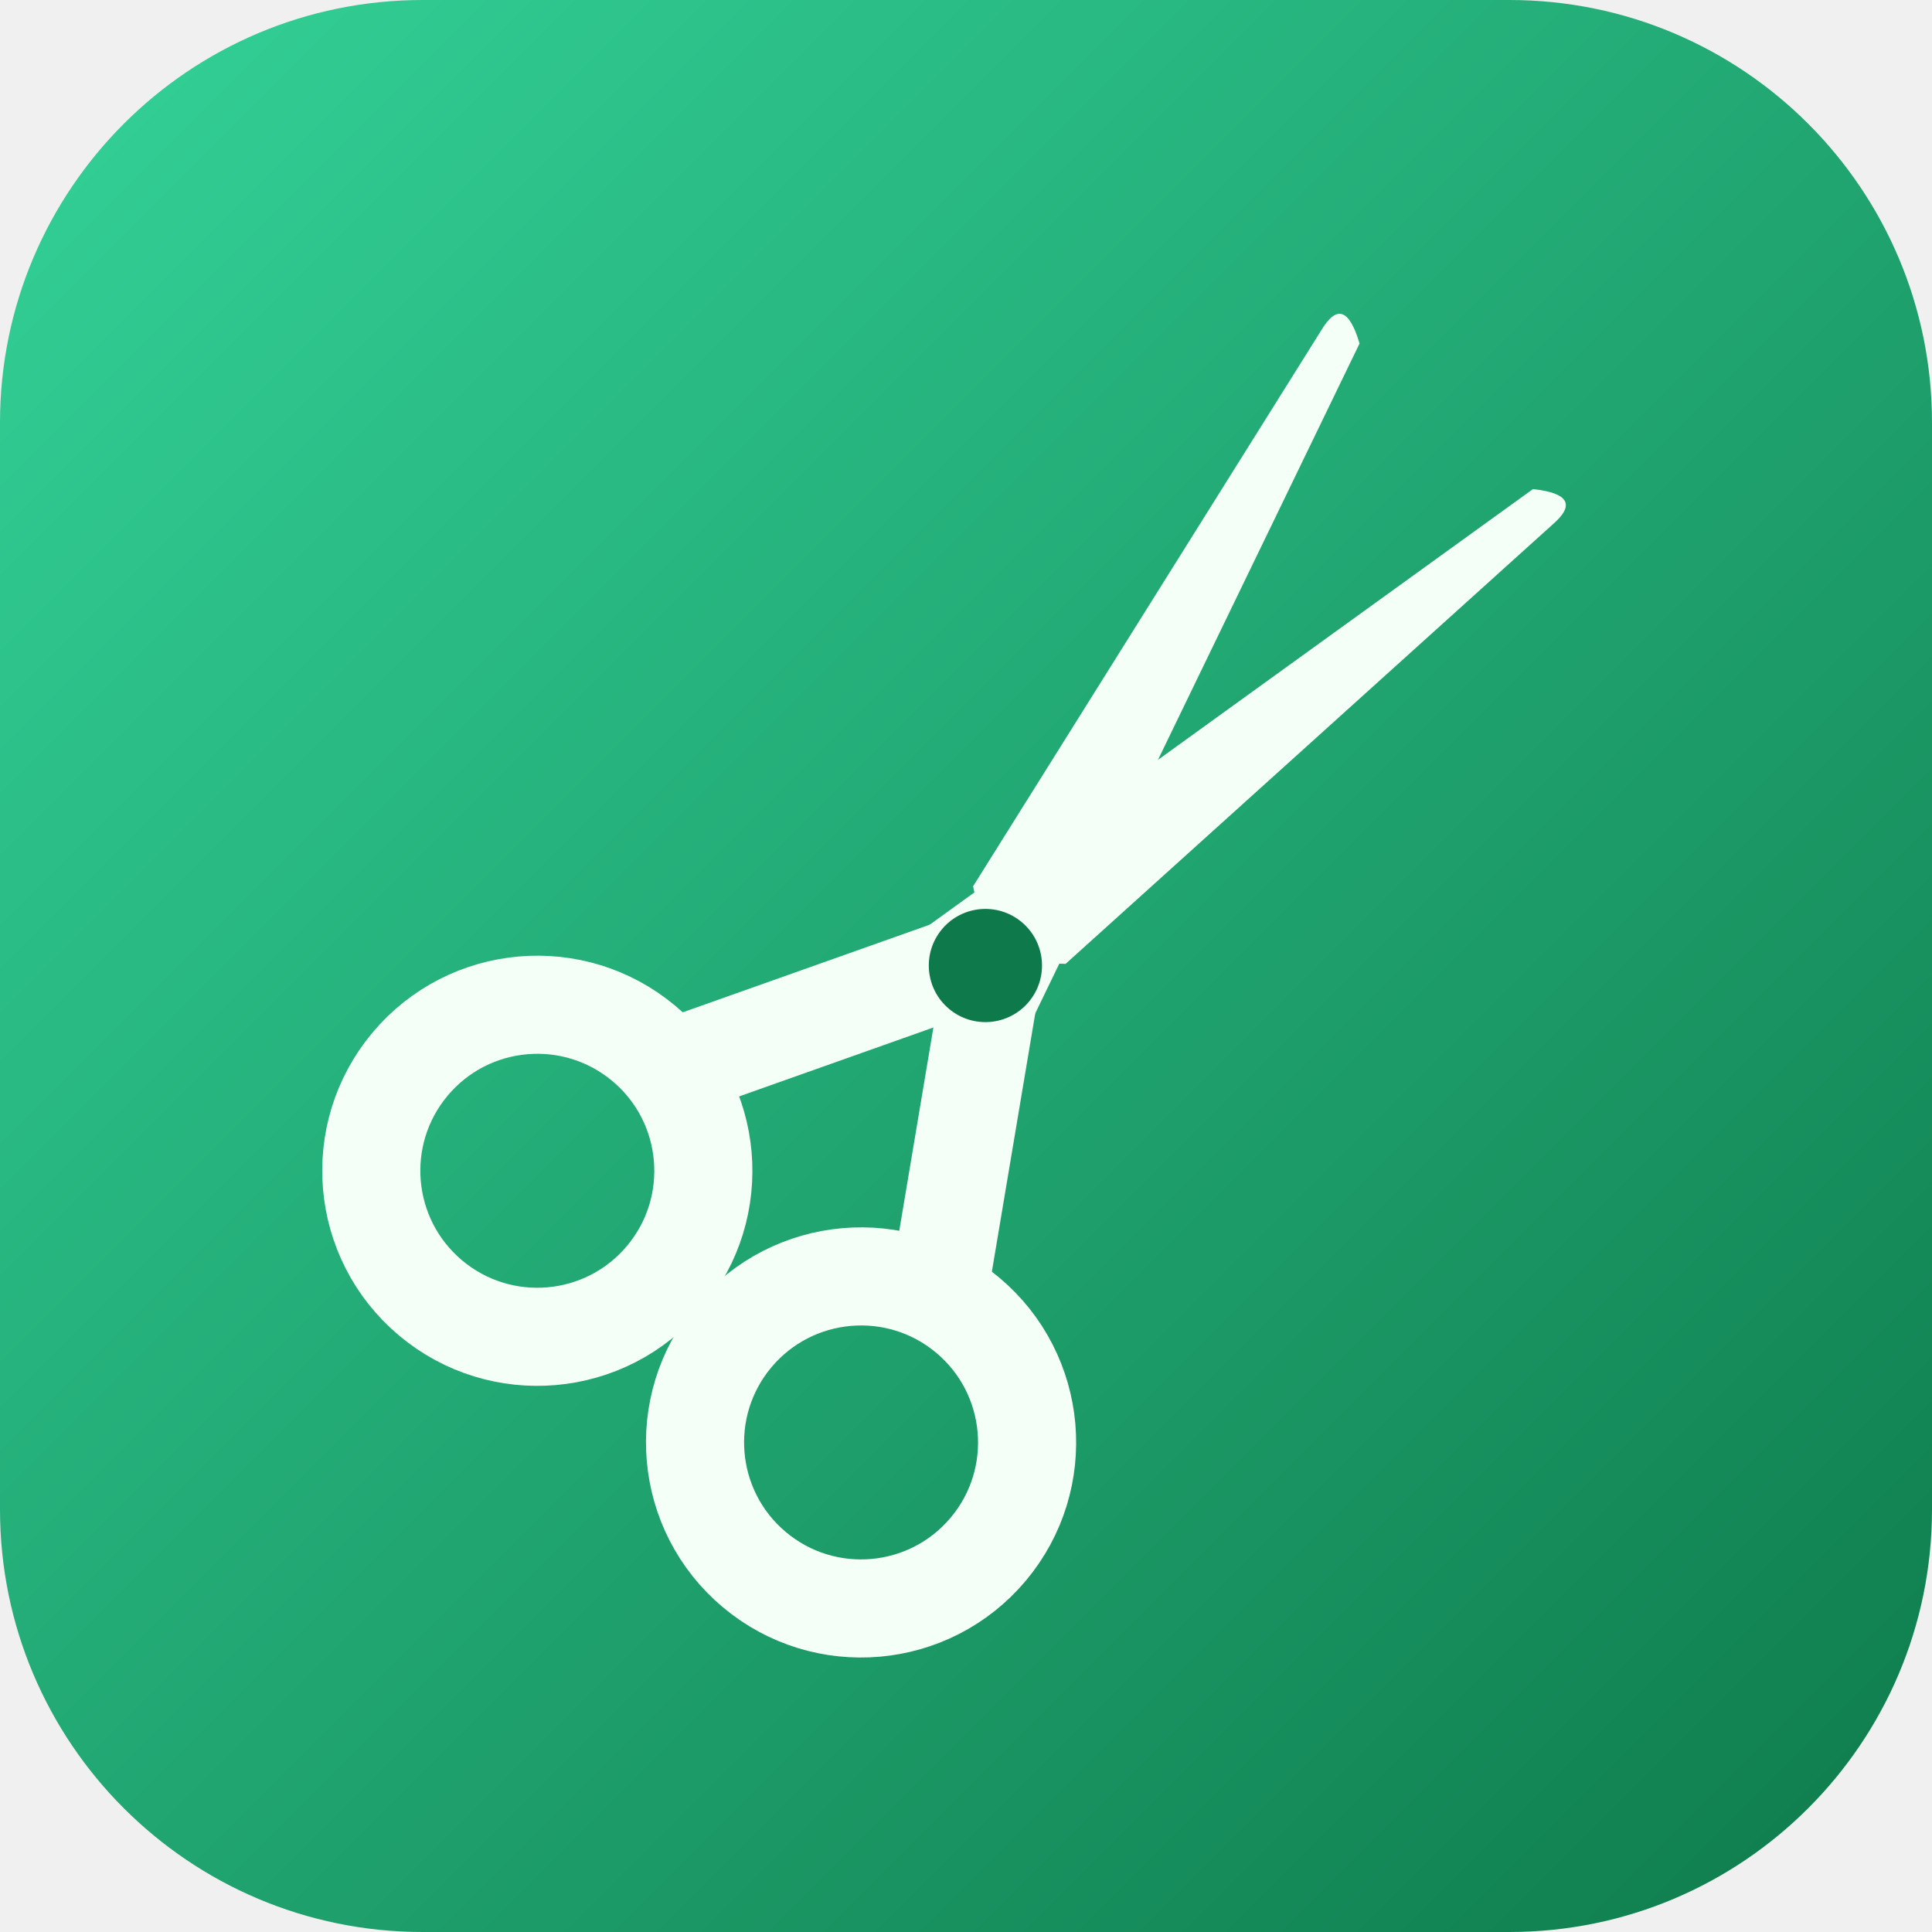
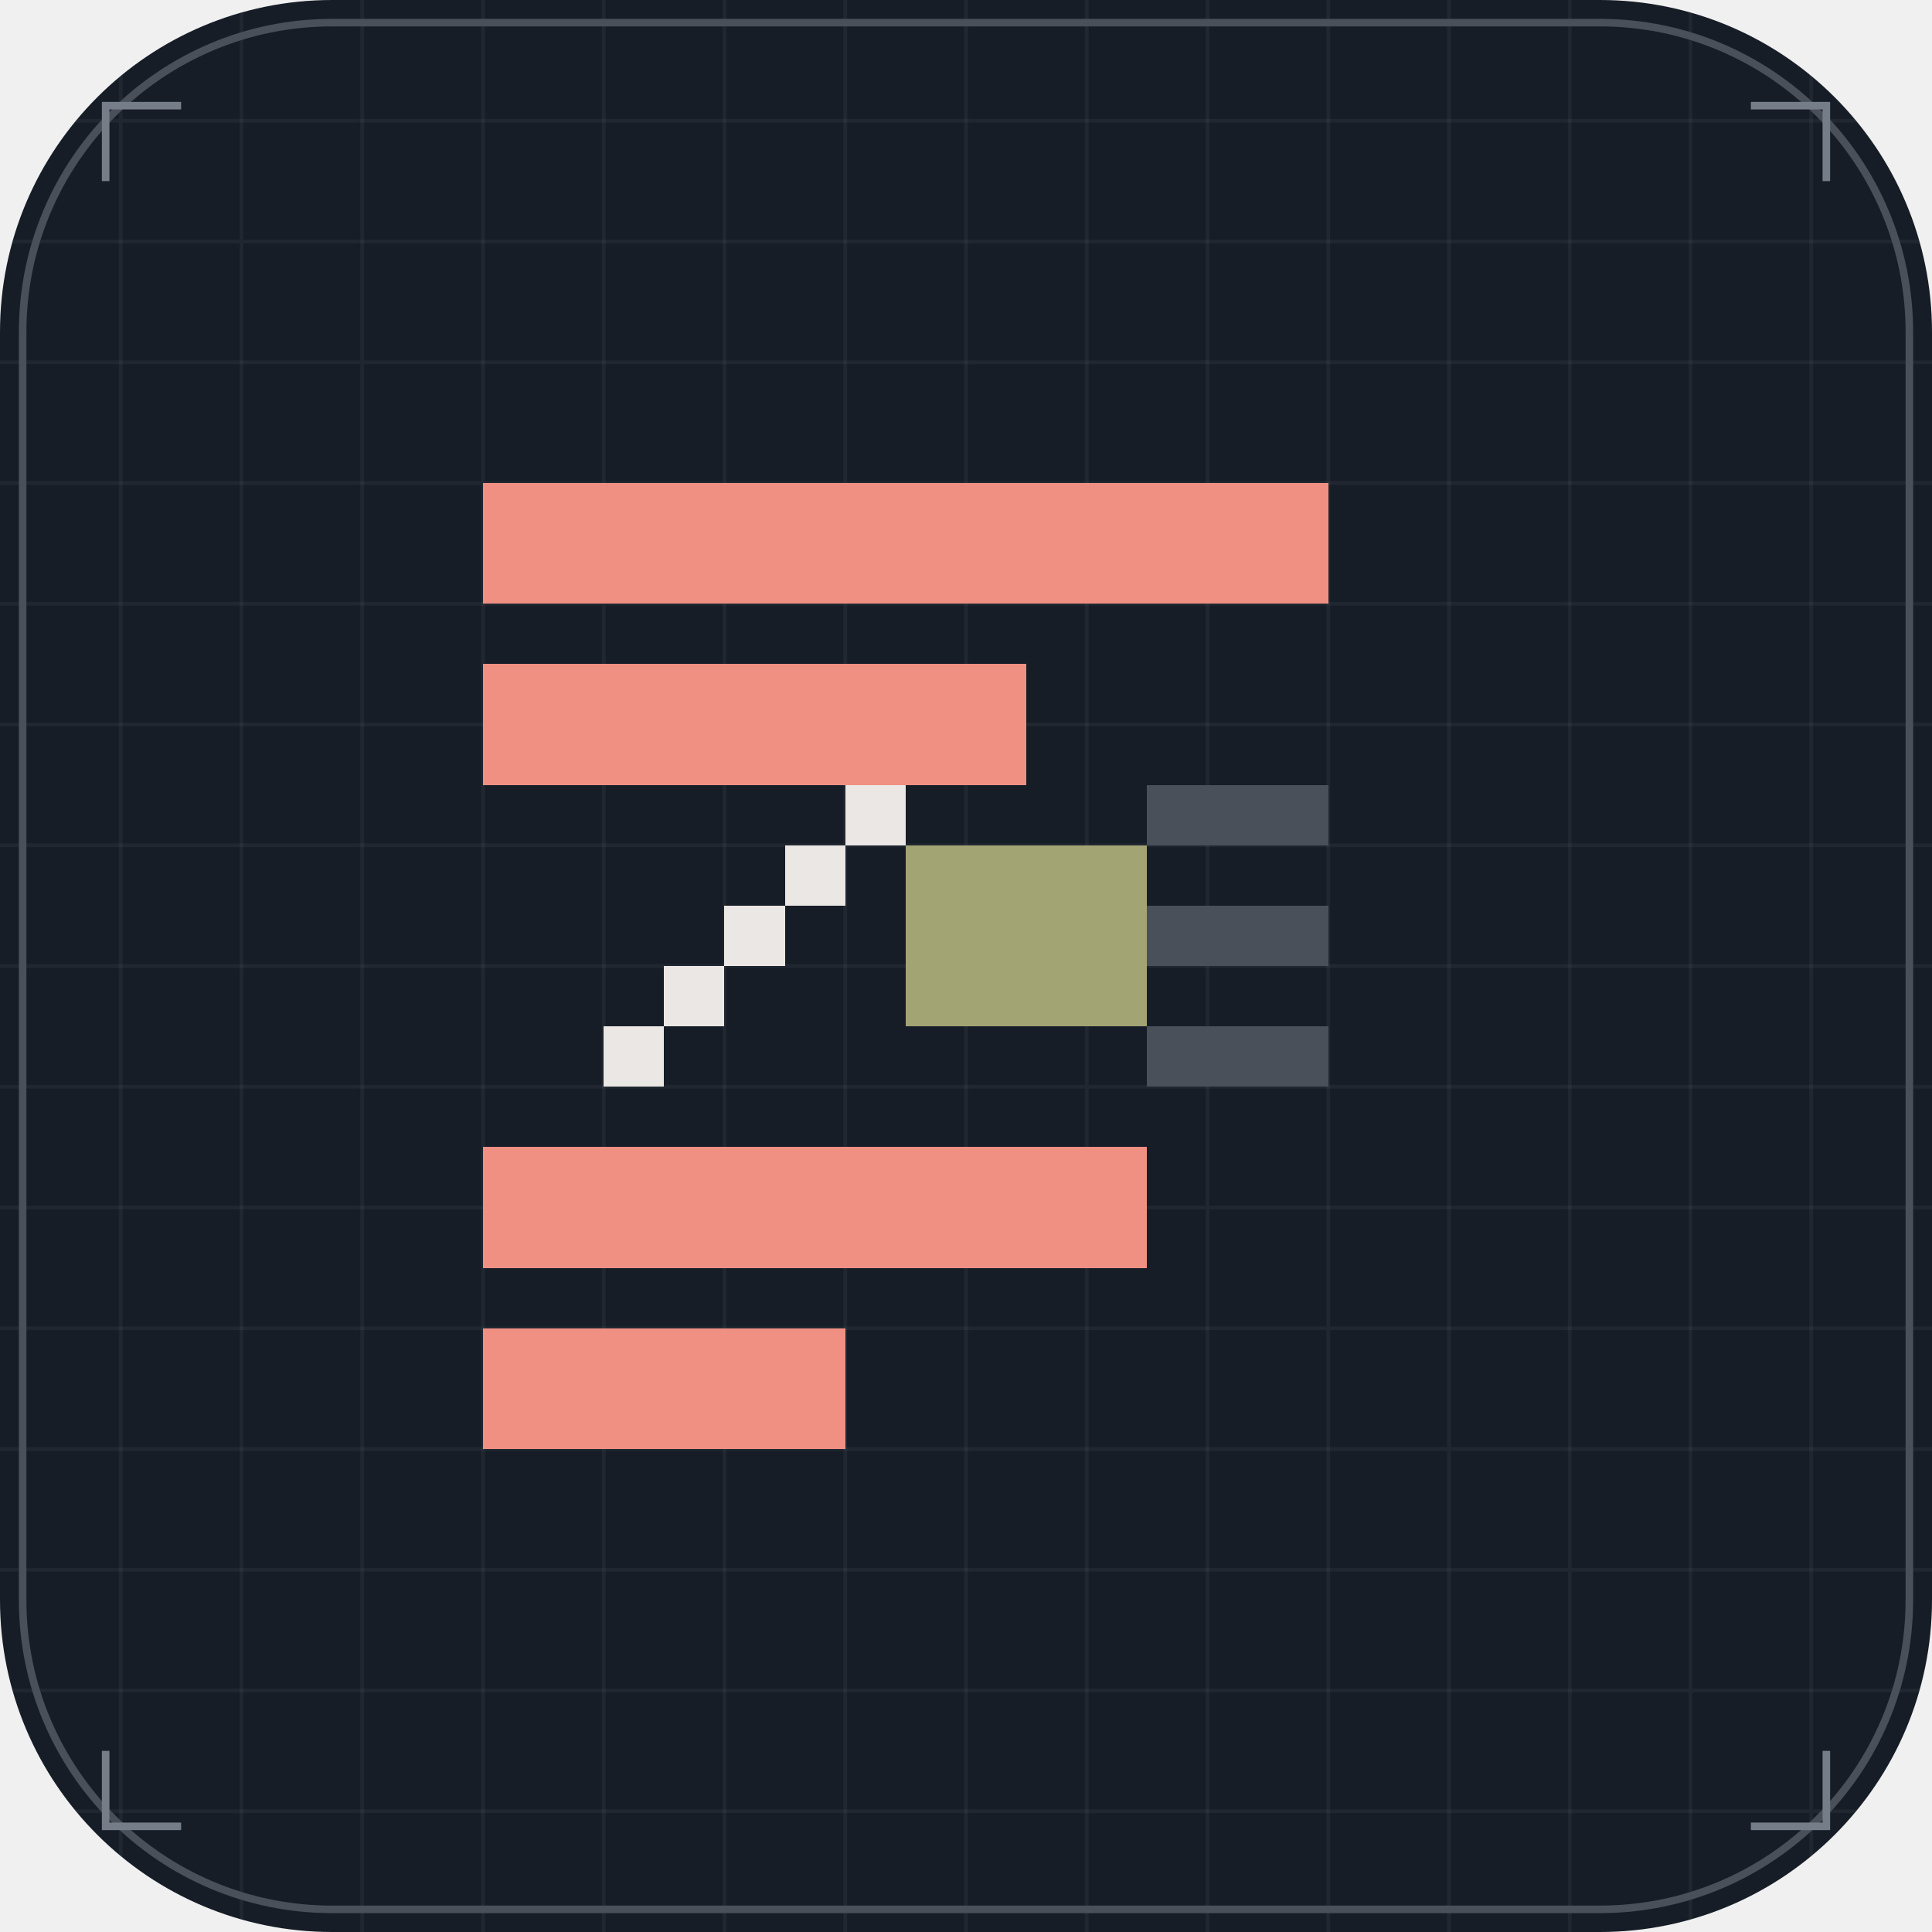
<svg xmlns="http://www.w3.org/2000/svg" viewBox="0 0 512 512" width="512" height="512">
  <defs>
-     <linearGradient id="g" x1="0" y1="0" x2="1" y2="1">
-       <stop offset="0" stop-color="#34D399" />
-       <stop offset="1" stop-color="#0E7A4B" />
-     </linearGradient>
+     <clipPath id="t">
+       <rect width="512" height="512" rx="88" />
+     </clipPath>
  </defs>
-   <rect width="512" height="512" rx="112" fill="url(#g)" />
-   <g transform="translate(256 262) rotate(40) translate(0 -8)">
-     <g fill="#F4FFF8">
-       <path d="M-22 16 L16 -14 L40 -186 Q42 -198 30 -190 Z" transform="scale(1)" />
-       <path d="M22 16 L-16 -14 L-40 -186 Q-42 -198 -30 -190 Z" />
-     </g>
-     <g fill="none" stroke="#F4FFF8" stroke-width="26" stroke-linecap="round">
-       <path d="M-6 6 L-46 74" />
-       <circle cx="-56" cy="118" r="44" />
-       <path d="M6 6 L46 74" />
-       <circle cx="56" cy="118" r="44" />
-     </g>
-     <circle cx="0" cy="0" r="15" fill="#0E7A4B" />
+   <rect width="512" height="512" rx="88" fill="#161d27" />
+   <g clip-path="url(#t)" stroke="#ffffff" stroke-opacity="0.045" stroke-width="1">
+     <path d="M32 0V512M0 32H512" />
+     <path d="M64 0V512M0 64H512" />
+     <path d="M96 0V512M0 96H512" />
+     <path d="M128 0V512M0 128H512" />
+     <path d="M160 0V512M0 160H512" />
+     <path d="M192 0V512M0 192H512" />
+     <path d="M224 0V512M0 224H512" />
+     <path d="M256 0V512M0 256H512" />
+     <path d="M288 0V512M0 288H512" />
+     <path d="M320 0V512M0 320H512" />
+     <path d="M352 0V512M0 352H512" />
+     <path d="M384 0V512M0 384H512" />
+     <path d="M416 0V512M0 416H512" />
+     <path d="M448 0V512M0 448H512" />
+     <path d="M480 0V512M0 480H512" />
+   </g>
+   <rect x="6" y="6" width="500" height="500" rx="82" fill="none" stroke="#495059" stroke-width="2" />
+   <g stroke="#757d89" stroke-width="2" fill="none">
+     <path d="M28 48V28H48M464 28H484V48M28 464V484H48M484 464V484H464" />
+   </g>
+   <g shape-rendering="crispEdges">
+     <rect x="128" y="128" width="224" height="32" fill="#F09082" />
+     <rect x="128" y="176" width="144" height="32" fill="#F09082" />
+     <rect x="128" y="304" width="176" height="32" fill="#F09082" />
+     <rect x="128" y="352" width="96" height="32" fill="#F09082" />
+     <rect x="304" y="208" width="48" height="16" fill="#495059" />
+     <rect x="304" y="240" width="48" height="16" fill="#495059" />
+     <rect x="304" y="272" width="48" height="16" fill="#495059" />
+     <rect x="240" y="224" width="64" height="48" fill="#a3a473" />
+     <rect x="224" y="208" width="16" height="16" fill="#ebe7e4" />
+     <rect x="208" y="224" width="16" height="16" fill="#ebe7e4" />
+     <rect x="192" y="240" width="16" height="16" fill="#ebe7e4" />
+     <rect x="176" y="256" width="16" height="16" fill="#ebe7e4" />
+     <rect x="160" y="272" width="16" height="16" fill="#ebe7e4" />
  </g>
</svg>
